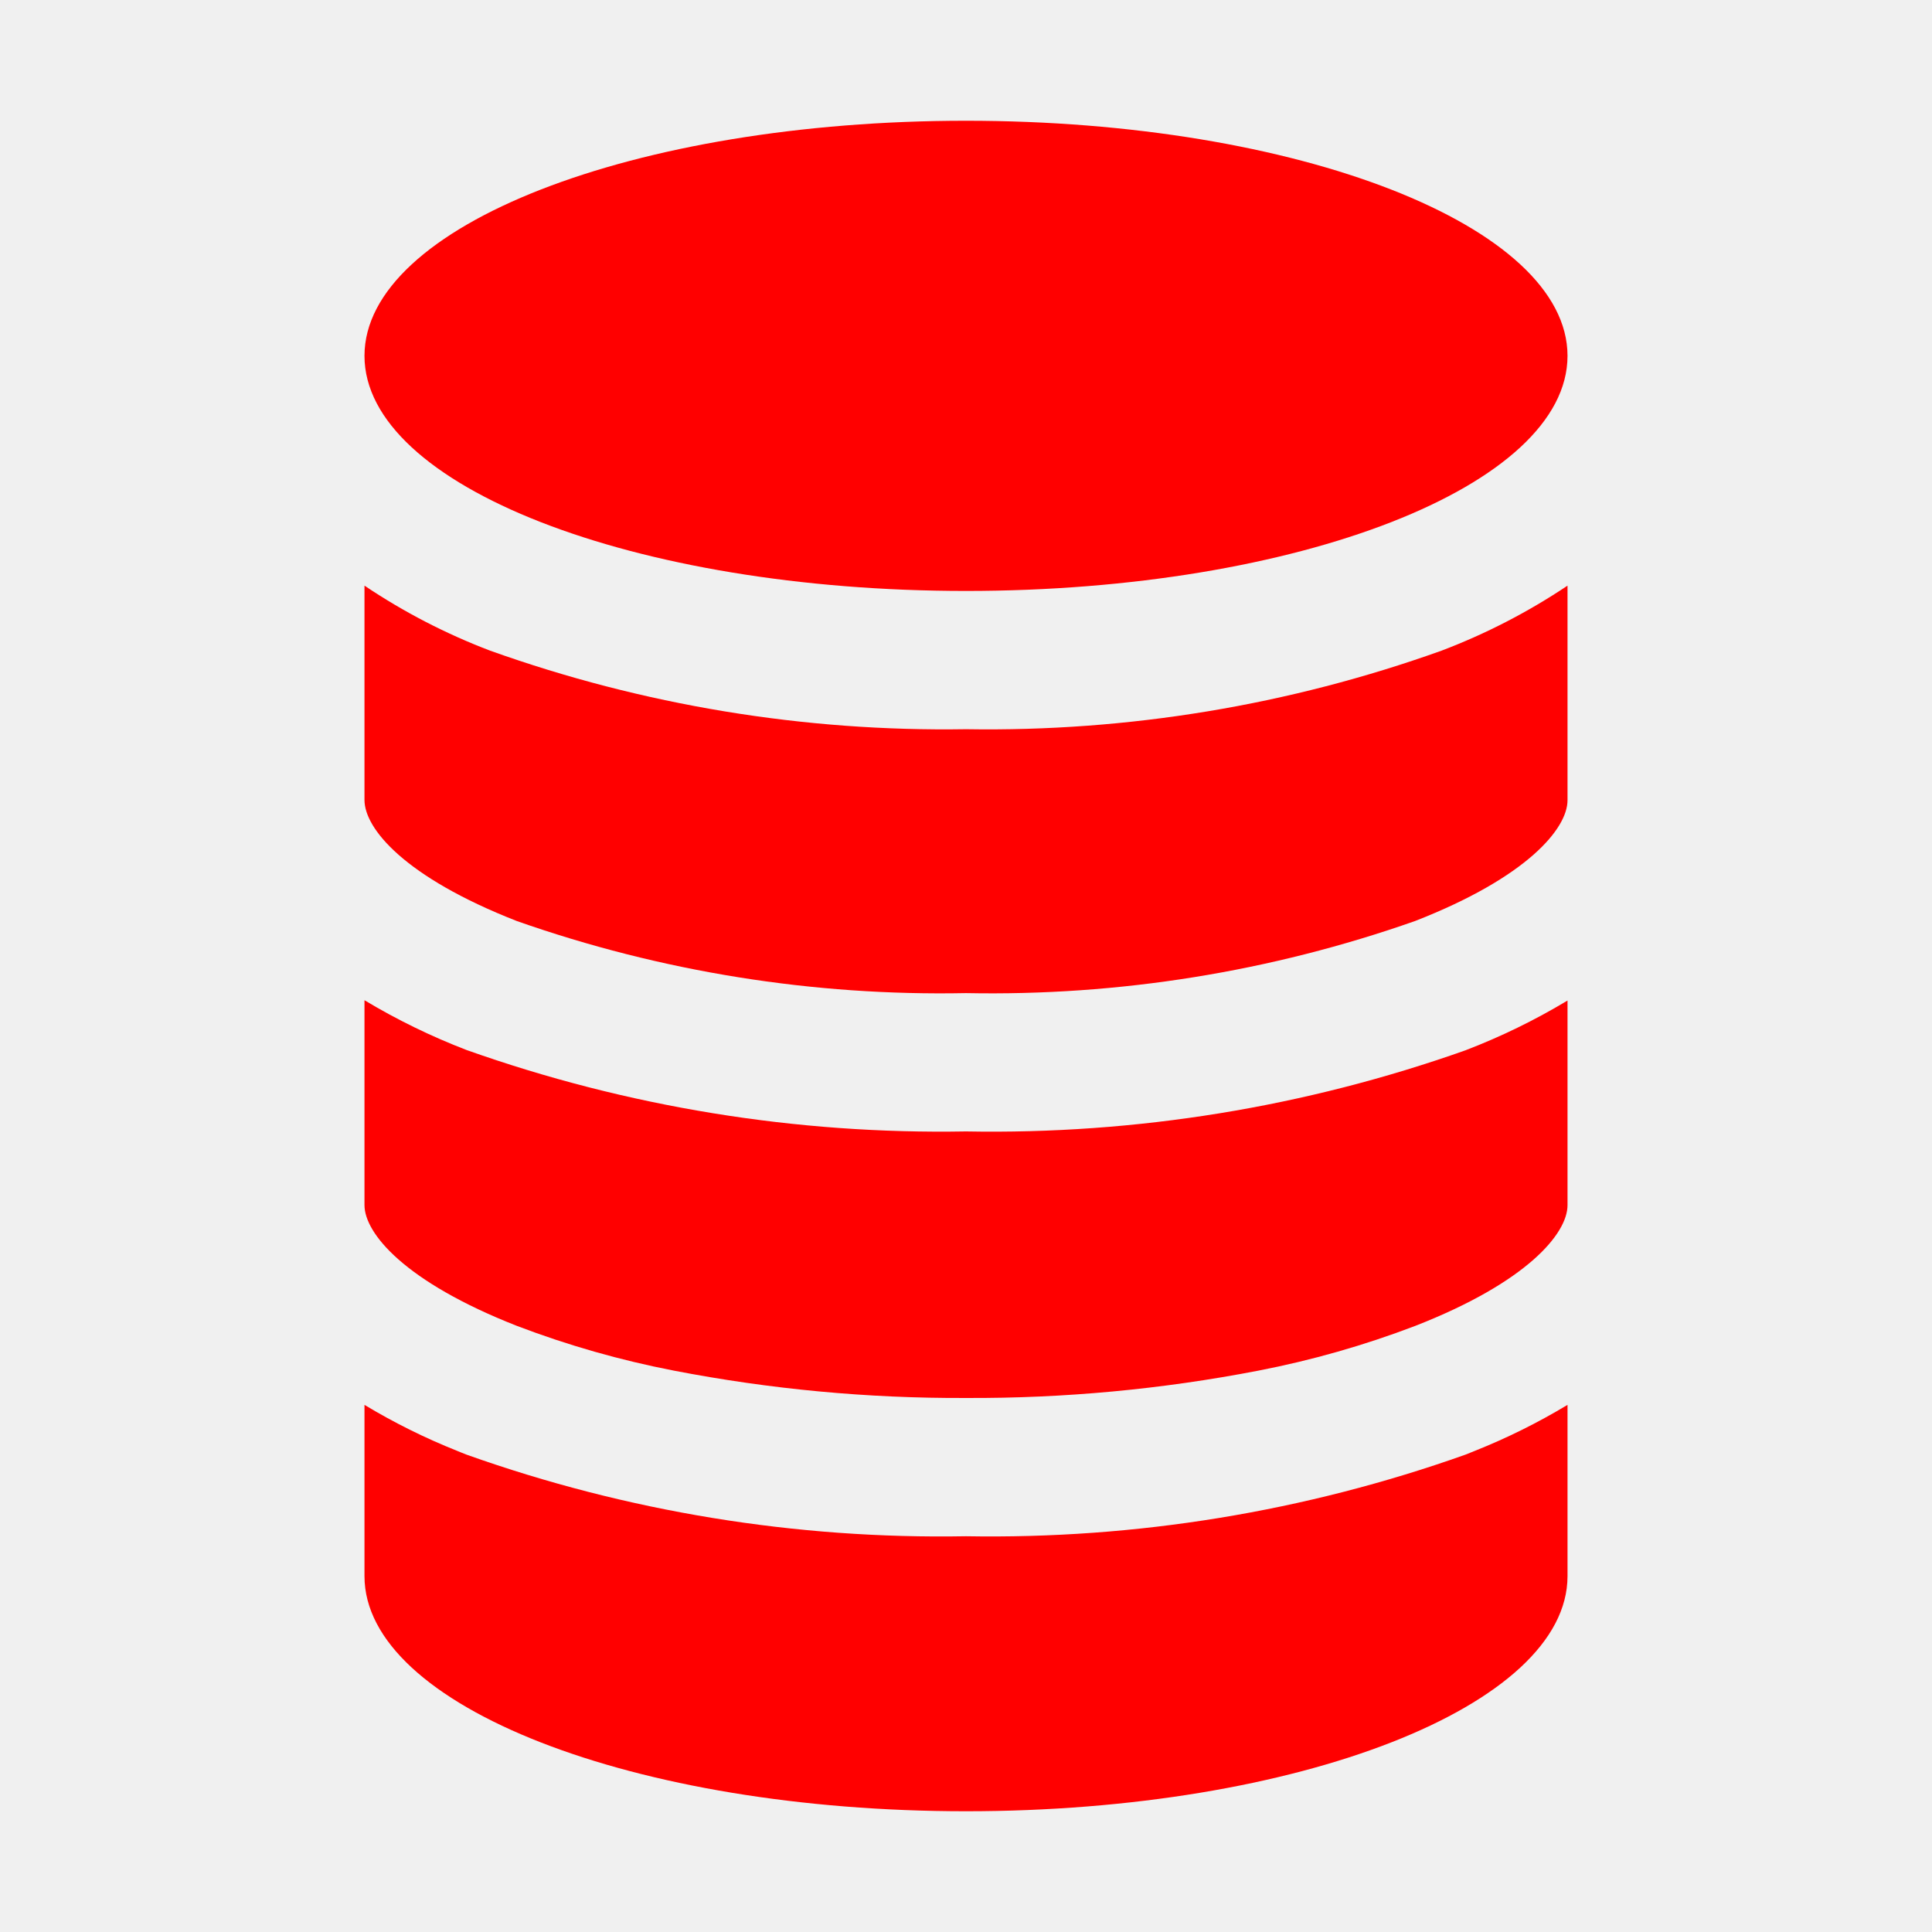
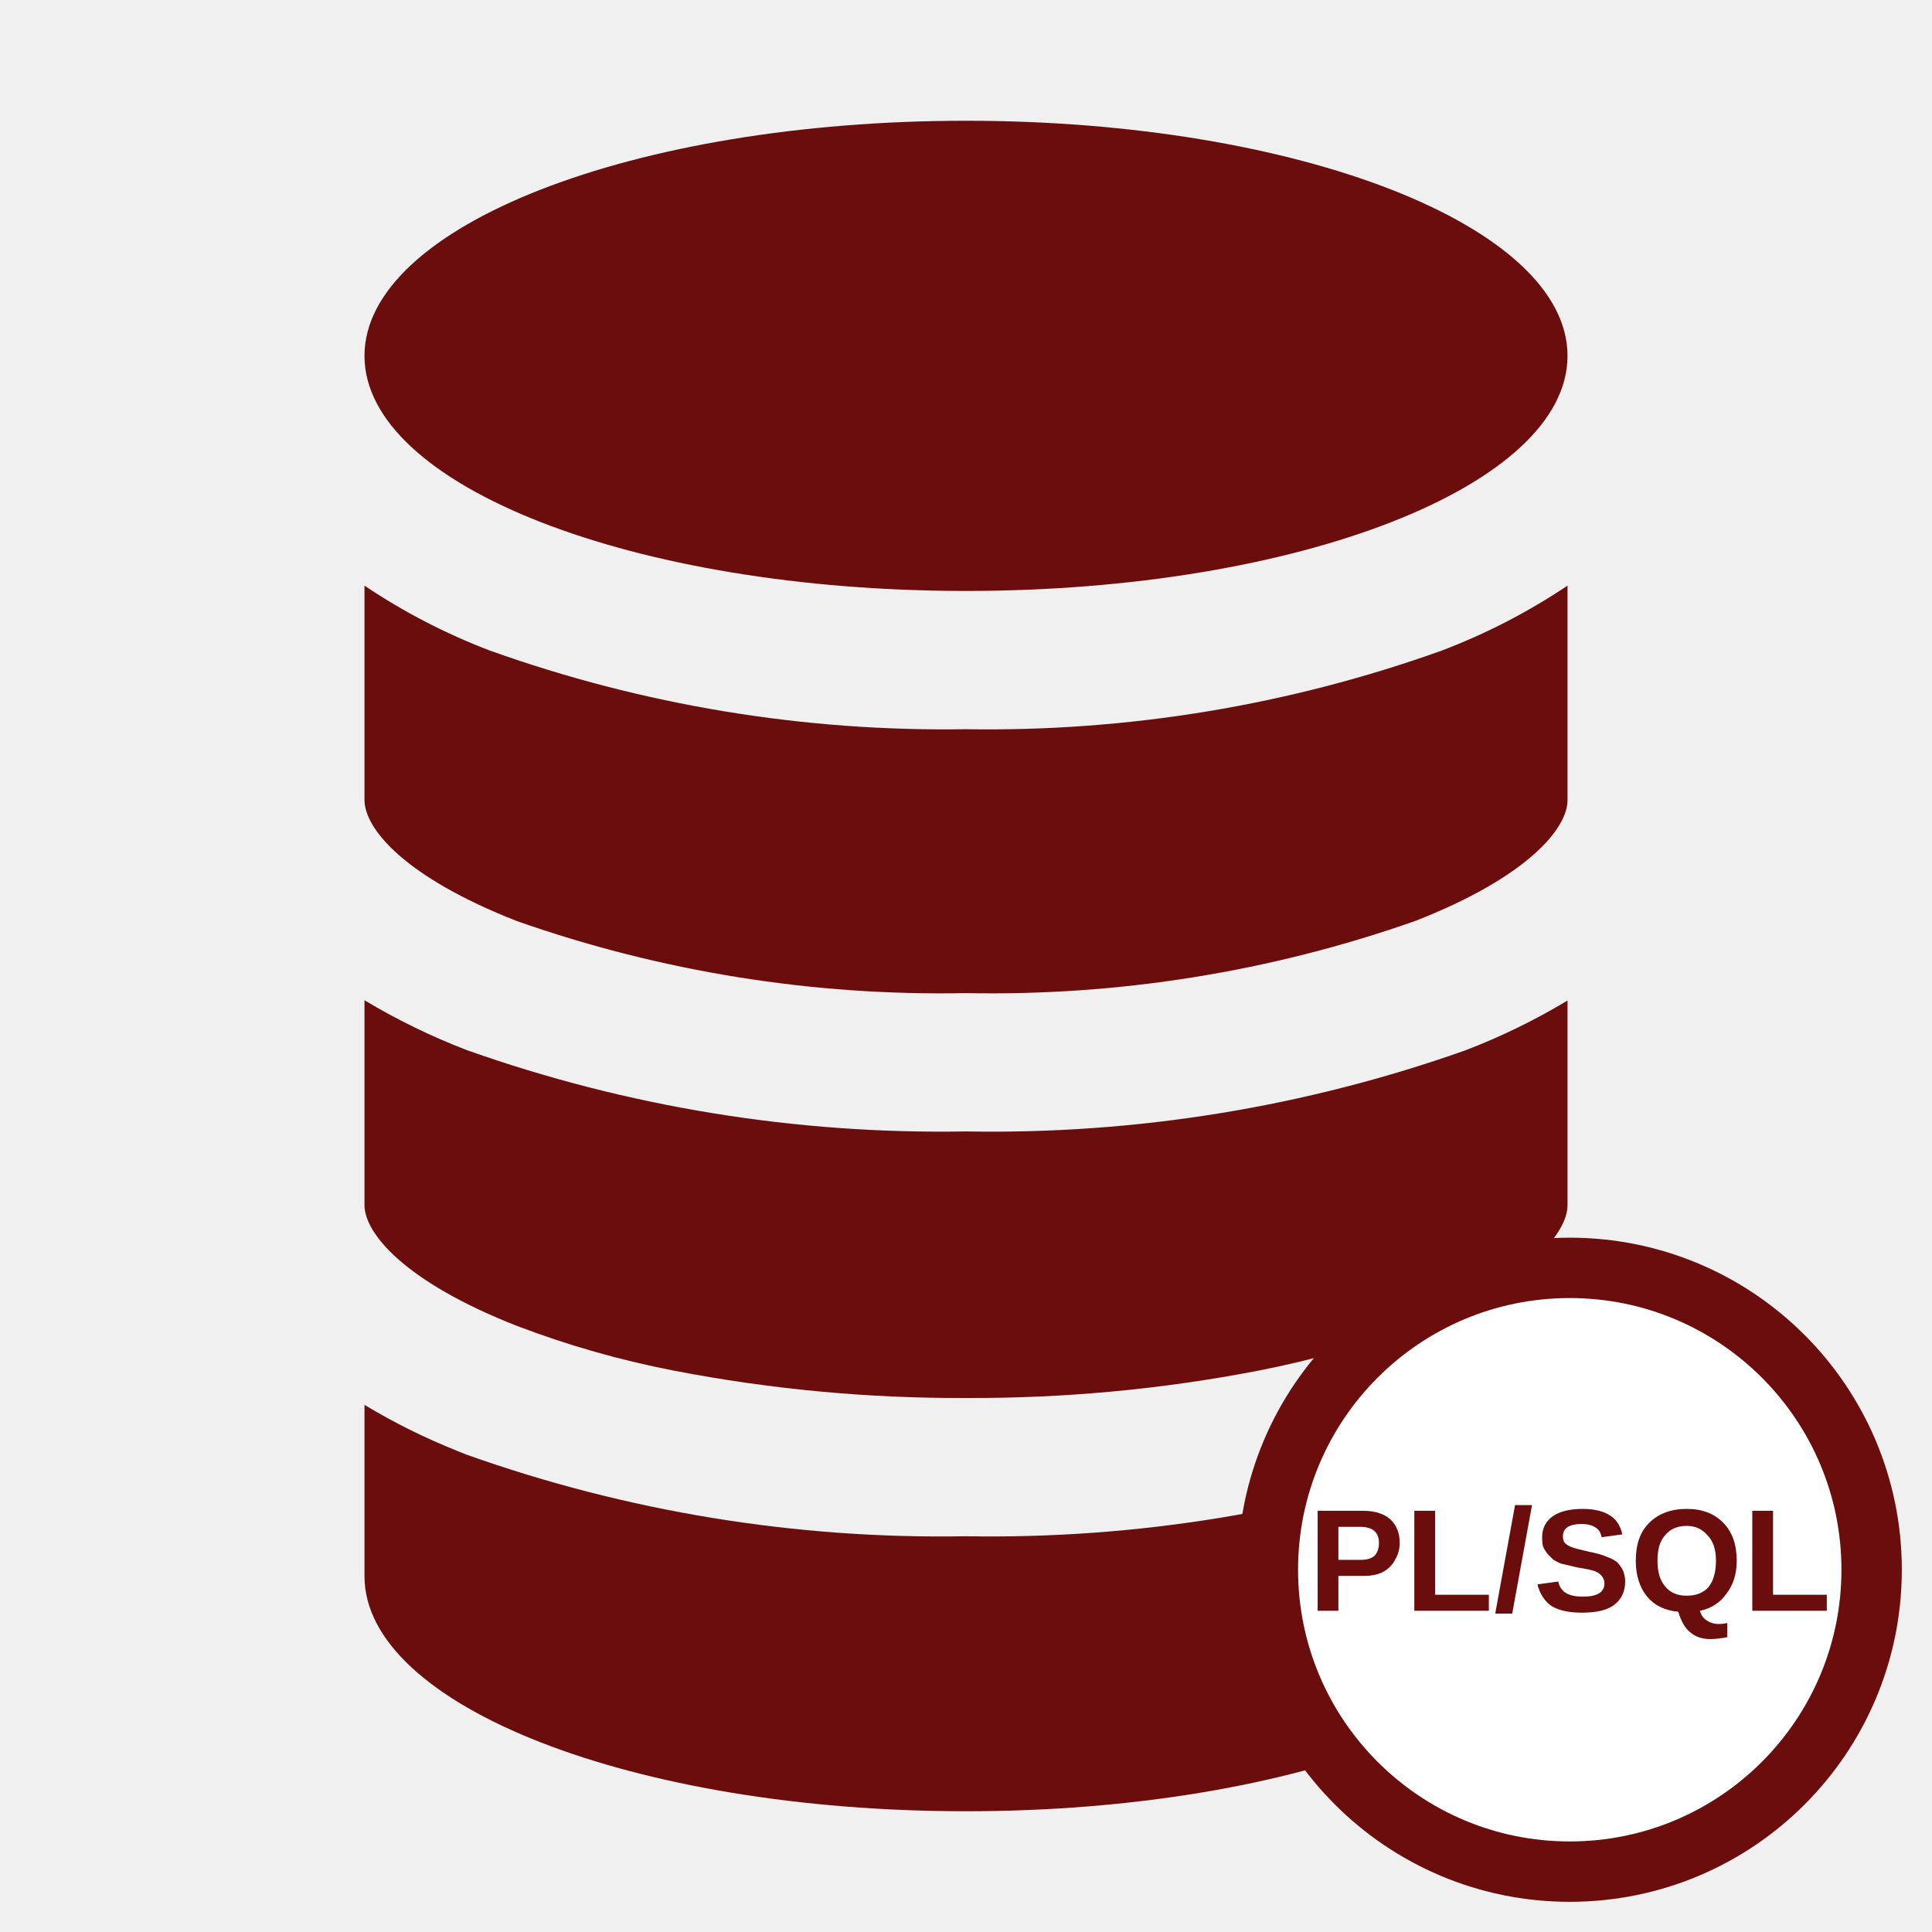
- <svg xmlns="http://www.w3.org/2000/svg" fill="#000000" width="800px" height="800px" viewBox="0 0 32 32">
-   <path d="M8.562,15.256A21.159,21.159,0,0,0,16,16.449a21.159,21.159,0,0,0,7.438-1.194c1.864-.727,2.525-1.535,2.525-2V9.7a10.357,10.357,0,0,1-2.084,1.076A22.293,22.293,0,0,1,16,12.078a22.36,22.36,0,0,1-7.879-1.3A10.28,10.28,0,0,1,6.037,9.7v3.55C6.037,13.724,6.7,14.528,8.562,15.256Z" style="fill:red" />
-   <path d="M8.562,21.961a15.611,15.611,0,0,0,2.6.741A24.9,24.9,0,0,0,16,23.155a24.9,24.9,0,0,0,4.838-.452,15.614,15.614,0,0,0,2.6-.741c1.864-.727,2.525-1.535,2.525-2v-3.39a10.706,10.706,0,0,1-1.692.825A23.49,23.49,0,0,1,16,18.74a23.49,23.49,0,0,1-8.271-1.348,10.829,10.829,0,0,1-1.692-.825V19.96C6.037,20.426,6.7,21.231,8.562,21.961Z" style="fill:red" />
-   <path d="M16,30c5.5,0,9.963-1.744,9.963-3.894V23.269a10.5,10.5,0,0,1-1.535.762l-.157.063A23.487,23.487,0,0,1,16,25.445a23.422,23.422,0,0,1-8.271-1.351c-.054-.02-.106-.043-.157-.063a10.5,10.5,0,0,1-1.535-.762v2.837C6.037,28.256,10.5,30,16,30Z" style="fill:red" />
-   <ellipse cx="16" cy="5.894" rx="9.963" ry="3.894" style="fill:red" />
+ <svg xmlns="http://www.w3.org/2000/svg" width="512" height="512" viewBox="0 0 32 32">
+   <ellipse cx="16" cy="5.894" rx="9.963" ry="3.894" style="fill:#6b0d0d" />
+   <path d="M8.562,15.256A21.159,21.159,0,0,0,16,16.449a21.159,21.159,0,0,0,7.438-1.194c1.864-.727,2.525-1.535,2.525-2V9.7a10.357,10.357,0,0,1-2.084,1.076A22.293,22.293,0,0,1,16,12.078a22.36,22.36,0,0,1-7.879-1.3A10.28,10.28,0,0,1,6.037,9.7v3.55C6.037,13.724,6.7,14.528,8.562,15.256Z" style="fill:#6b0d0d" />
+   <path d="M8.562,21.961a15.611,15.611,0,0,0,2.6.741A24.9,24.9,0,0,0,16,23.155a24.9,24.9,0,0,0,4.838-.452,15.614,15.614,0,0,0,2.6-.741c1.864-.727,2.525-1.535,2.525-2v-3.39a10.706,10.706,0,0,1-1.692.825A23.49,23.49,0,0,1,16,18.74a23.49,23.49,0,0,1-8.271-1.348,10.829,10.829,0,0,1-1.692-.825V19.96C6.037,20.426,6.7,21.231,8.562,21.961Z" style="fill:#6b0d0d" />
+   <path d="M16,30c5.5,0,9.963-1.744,9.963-3.894V23.269a10.5,10.5,0,0,1-1.535.762l-.157.063A23.487,23.487,0,0,1,16,25.445a23.422,23.422,0,0,1-8.271-1.351c-.054-.02-.106-.043-.157-.063a10.5,10.5,0,0,1-1.535-.762v2.837C6.037,28.256,10.5,30,16,30Z" style="fill:#6b0d0d" />
+   <circle cx="26" cy="26" r="5" fill="#fff" stroke="#6b0d0d" stroke-width="1" />
+   <text x="26" y="26" text-anchor="middle" dominant-baseline="middle" font-family="Arial, sans-serif" font-size="2.4" fill="#6b0d0d" font-weight="bold">PL/SQL</text>
</svg>
